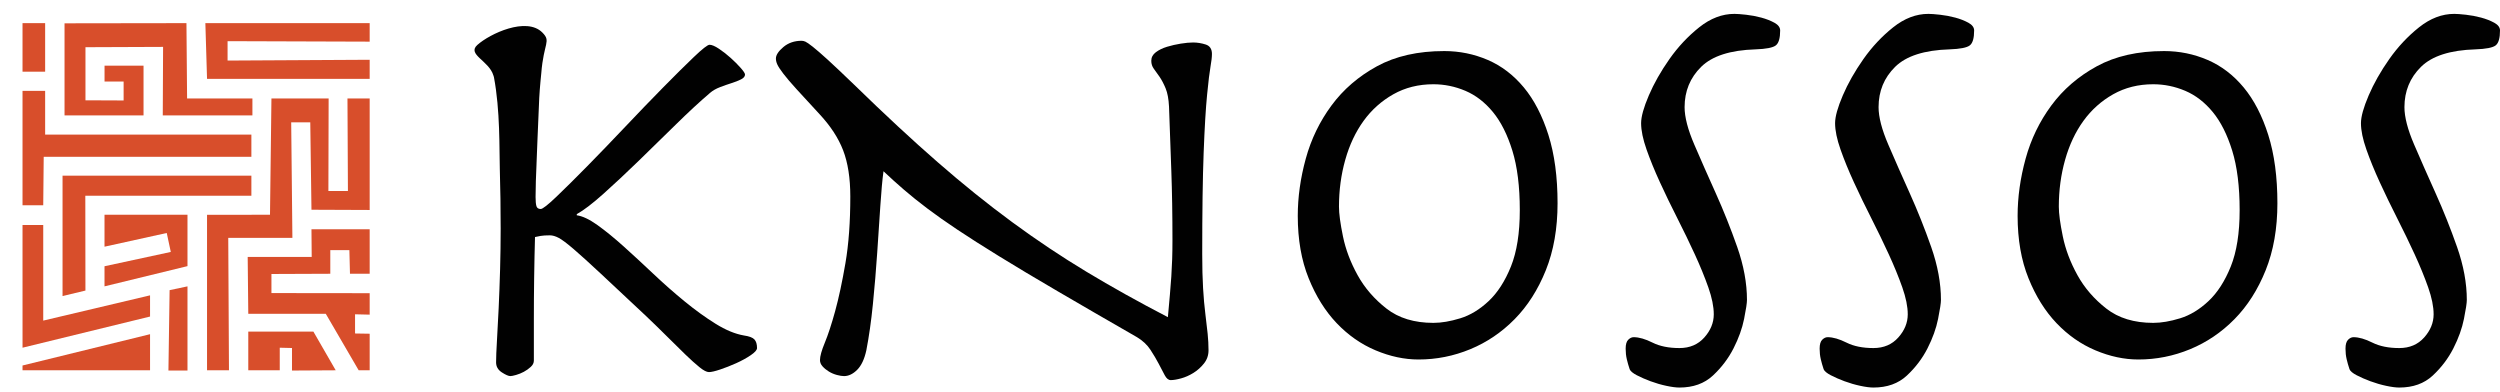
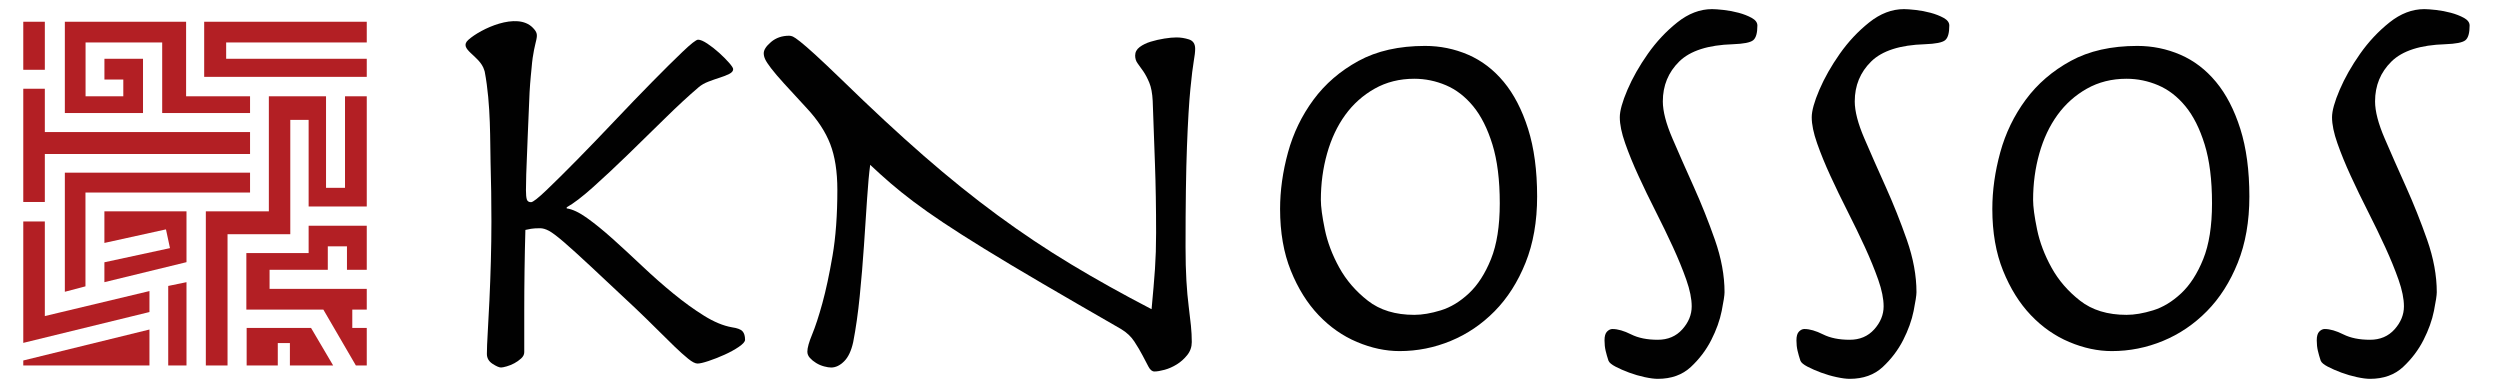
- <svg xmlns="http://www.w3.org/2000/svg" version="1.1" id="Layer_2" x="0px" y="0px" width="655.333px" height="102.587px" viewBox="0 0 655.333 102.587" enable-background="new 0 0 655.333 102.587" xml:space="preserve">
+ <svg xmlns="http://www.w3.org/2000/svg" version="1.1" id="Layer_2" x="0px" y="0px" width="662.333px" height="102.587px" viewBox="0 0 662.333 102.587" enable-background="new 0 0 662.333 102.587" xml:space="preserve">
  <g>
-     <polygon fill="#D84E2B" points="53.833,6.065 54.271,20.667 96.904,20.667 96.904,15.667 59.654,15.875 59.654,10.792    96.904,10.917 96.904,6.065  " />
-     <polygon fill="#D84E2B" points="44.151,97.131 49.146,97.131 49.146,75.063 44.458,76.06  " />
-     <polygon fill="#D84E2B" points="54.271,97.065 60.021,97.065 59.833,62.354 76.646,62.354 76.333,32.065 81.333,32.065    81.646,54.979 96.904,55.042 96.904,25.815 91.083,25.815 91.202,50.065 86.083,50.065 86.146,25.815 71.154,25.815 70.776,56.292    54.271,56.31  " />
-     <polygon fill="#D84E2B" points="5.904,97.065 39.333,97.065 39.333,87.604 5.904,95.808  " />
-     <polygon fill="#D84E2B" points="65.083,97.065 65.083,86.917 82.146,86.917 88,97.065 76.542,97.131 76.542,91.226 73.333,91.146    73.333,97.065  " />
-     <rect x="5.904" y="6.065" fill="#D84E2B" width="5.929" height="12.727" />
-     <polygon fill="#D84E2B" points="5.904,23.815 11.833,23.815 11.833,35.292 65.896,35.292 65.896,41.104 11.458,41.104    11.333,53.815 5.904,53.815  " />
-     <polygon fill="#D84E2B" points="5.904,58.979 11.333,58.979 11.333,84.042 39.333,77.417 39.333,82.976 5.907,91.146  " />
-     <polyline fill="#D84E2B" points="96.904,97.065 94.021,97.065 85.401,82.261 65.083,82.261 64.927,67.354 81.708,67.354    81.646,60.104 96.904,60.104 96.904,71.761 91.739,71.761 91.583,65.565 86.583,65.565 86.583,71.761 71.154,71.823 71.154,76.823    96.904,76.854 96.904,82.479 93.071,82.386 93.071,87.417 96.904,87.479  " />
-     <polygon fill="#D84E2B" points="16.396,77.604 22.396,76.167 22.364,51.315 65.896,51.315 65.896,46.042 16.396,46.042  " />
-     <polygon fill="#D84E2B" points="27.396,75.063 49.146,69.761 49.146,56.292 27.396,56.292 27.396,64.667 43.708,61.073    44.771,66.042 27.396,69.792  " />
-     <polygon fill="#D84E2B" points="27.404,21.375 27.404,17.209 37.625,17.209 37.625,30.25 16.917,30.25 16.917,6.112 48.875,6.065    49.042,25.815 66.166,25.815 66.166,30.25 42.667,30.25 42.75,12.292 22.404,12.375 22.404,26.292 32.404,26.334 32.404,21.375     " />
+     <polygon fill="#B31F24" points="54.095,5.761 54.095,20.362 97.167,20.362 97.167,15.571 59.917,15.571 59.917,11.248    97.167,11.248 97.167,5.761  " />
+     <polygon fill="#B31F24" points="44.567,96.826 49.408,96.826 49.408,74.758 44.567,75.755  " />
+     <polygon fill="#B31F24" points="54.532,96.826 60.282,96.826 60.282,62.05 76.907,62.05 76.907,31.761 81.767,31.761    81.767,54.706 97.167,54.706 97.167,25.511 91.405,25.511 91.405,49.761 86.376,49.761 86.376,25.511 71.228,25.511 71.228,55.991    54.532,55.991  " />
+     <polygon fill="#B31F24" points="6.167,96.826 39.595,96.826 39.595,87.3 6.167,95.503  " />
+     <polygon fill="#B31F24" points="65.345,96.826 65.345,86.878 82.407,86.878 88.263,96.826 76.804,96.826 76.804,90.881    73.595,90.881 73.595,96.826  " />
+     <polygon fill="#B31F24" points="6.167,23.511 11.876,23.511 11.876,34.987 66.247,34.987 66.247,40.8 11.876,40.8 11.876,53.511    6.167,53.511  " />
+     <polygon fill="#B31F24" points="6.167,58.675 11.876,58.675 11.876,83.737 39.595,77.112 39.595,82.671 6.167,90.841  " />
+     <polyline fill="#B31F24" points="97.167,96.826 94.282,96.826 85.663,82.017 65.267,82.017 65.267,67.05 81.767,67.05 81.767,59.8    97.167,59.8 97.167,71.472 91.923,71.472 91.923,65.261 86.845,65.261 86.845,71.472 71.417,71.472 71.417,76.534 97.167,76.534    97.167,82.017 93.333,82.017 93.333,86.878 97.167,86.878  " />
+     <polygon fill="#B31F24" points="17.179,77.3 22.642,75.862 22.642,51.011 66.247,51.011 66.247,45.737 17.179,45.737  " />
+     <polygon fill="#B31F24" points="27.658,74.758 49.408,69.456 49.408,55.991 27.658,55.991 27.658,64.362 43.97,60.769    45.033,65.737 27.658,69.487  " />
+     <rect x="6.167" y="5.761" fill="#B31F24" width="5.71" height="12.727" />
+     <polygon fill="#B31F24" points="27.667,21.071 27.667,15.571 37.887,15.571 37.887,29.946 17.179,29.946 17.179,5.761    49.304,5.761 49.304,25.511 66.247,25.511 66.247,29.946 42.97,29.946 42.97,11.248 22.667,11.248 22.667,25.511 32.667,25.511    32.667,21.071  " />
  </g>
  <g>
-     <path fill="#010101" d="M221.016,39.412c-1.252-3.248-3.326-6.424-6.225-9.525c-2.502-2.699-4.5-4.875-6-6.524   c-1.5-1.65-2.651-3-3.451-4.05c-0.801-1.051-1.326-1.85-1.574-2.4c-0.251-0.549-0.375-1.073-0.375-1.575   c0-0.899,0.648-1.898,1.949-3c1.299-1.099,2.9-1.649,4.801-1.649c0.3,0,0.623,0.074,0.975,0.225c0.35,0.15,0.998,0.6,1.95,1.35   c0.949,0.75,2.273,1.901,3.976,3.45c1.699,1.552,3.998,3.727,6.899,6.525c7.898,7.701,15.173,14.451,21.825,20.25   c6.648,5.801,13.174,11.051,19.574,15.75c6.398,4.701,12.875,9.025,19.426,12.975c6.549,3.951,13.674,7.926,21.375,11.924   c0.199-2.197,0.375-4.148,0.525-5.85c0.148-1.699,0.273-3.299,0.375-4.799c0.098-1.5,0.172-3.023,0.225-4.576   c0.049-1.549,0.074-3.225,0.074-5.025c0-6.6-0.1-12.648-0.299-18.149c-0.203-5.499-0.402-11.101-0.602-16.8   c-0.1-2-0.4-3.601-0.898-4.801c-0.502-1.199-1.027-2.198-1.576-3c-0.551-0.799-1.049-1.5-1.5-2.1c-0.449-0.6-0.674-1.299-0.674-2.1   c0-0.9,0.398-1.65,1.199-2.25c0.799-0.601,1.773-1.074,2.926-1.426c1.148-0.349,2.348-0.623,3.6-0.824   c1.248-0.199,2.324-0.301,3.225-0.301c1.1,0,2.199,0.176,3.301,0.525c1.098,0.352,1.648,1.177,1.648,2.475   c0,0.802-0.125,1.901-0.375,3.301c-0.25,1.401-0.551,3.876-0.898,7.425c-0.352,3.551-0.652,8.602-0.9,15.149   c-0.252,6.551-0.375,15.427-0.375,26.625c0,3.402,0.074,6.375,0.225,8.926s0.35,4.801,0.6,6.75c0.248,1.949,0.451,3.676,0.6,5.176   c0.15,1.5,0.227,2.949,0.227,4.35c0,1.301-0.402,2.451-1.201,3.449c-0.801,1.002-1.725,1.826-2.775,2.475   c-1.049,0.65-2.125,1.125-3.225,1.426c-1.102,0.301-2.002,0.449-2.699,0.449c-0.6,0-1.125-0.426-1.576-1.273   c-0.449-0.85-0.975-1.85-1.574-3c-0.6-1.148-1.326-2.375-2.176-3.676c-0.85-1.299-2.023-2.4-3.523-3.301   c-8.002-4.598-14.951-8.625-20.851-12.074c-5.901-3.449-11.001-6.5-15.3-9.15c-4.301-2.648-7.95-4.973-10.95-6.975   c-3-2-5.625-3.848-7.875-5.551c-2.25-1.699-4.274-3.323-6.075-4.875c-1.8-1.549-3.6-3.173-5.4-4.875   c-0.299,2.201-0.576,5.201-0.824,9c-0.251,3.803-0.525,7.928-0.825,12.375c-0.3,4.451-0.675,8.926-1.125,13.426   s-1.026,8.551-1.726,12.15c-0.501,2.301-1.301,4-2.399,5.1c-1.102,1.1-2.25,1.65-3.45,1.65c-0.502,0-1.125-0.102-1.875-0.301   c-0.75-0.201-1.451-0.502-2.1-0.9c-0.652-0.398-1.2-0.848-1.65-1.35c-0.449-0.498-0.675-1.049-0.675-1.65   c0-0.998,0.425-2.523,1.274-4.574c0.85-2.049,1.749-4.801,2.701-8.25c0.949-3.449,1.849-7.65,2.699-12.6   c0.849-4.951,1.275-10.775,1.275-17.475C222.891,46.687,222.265,42.663,221.016,39.412z" />
-     <path fill="#010101" d="M342.289,41.586c1.399-5.1,3.649-9.75,6.75-13.95c3.099-4.199,7.073-7.624,11.925-10.274   c4.85-2.648,10.726-3.976,17.625-3.976c3.999,0,7.801,0.776,11.4,2.325c3.6,1.552,6.75,3.952,9.45,7.2   c2.7,3.251,4.849,7.401,6.45,12.45c1.598,5.051,2.399,11.024,2.399,17.925c0,6.599-1.026,12.451-3.075,17.55   c-2.051,5.1-4.776,9.375-8.175,12.824c-3.4,3.451-7.274,6.076-11.625,7.875c-4.35,1.801-8.876,2.701-13.575,2.701   c-3.7,0-7.45-0.801-11.25-2.4c-3.801-1.6-7.199-3.975-10.199-7.125s-5.452-7.074-7.351-11.775c-1.9-4.699-2.85-10.148-2.85-16.35   C340.189,51.688,340.888,46.687,342.289,41.586z M352.039,61.987c0.698,3.4,1.974,6.775,3.825,10.125   c1.85,3.352,4.373,6.275,7.575,8.773c3.199,2.502,7.298,3.75,12.3,3.75c2.1,0,4.448-0.398,7.05-1.199   c2.6-0.799,5.074-2.299,7.425-4.5c2.349-2.199,4.299-5.225,5.851-9.074c1.549-3.85,2.325-8.775,2.325-14.775   c0-6.2-0.652-11.4-1.95-15.6c-1.301-4.2-3-7.575-5.101-10.125c-2.1-2.55-4.5-4.399-7.199-5.55c-2.7-1.148-5.501-1.726-8.4-1.726   c-3.9,0-7.401,0.877-10.5,2.625c-3.101,1.751-5.7,4.076-7.8,6.976c-2.101,2.901-3.701,6.3-4.8,10.199   c-1.102,3.9-1.65,8.002-1.65,12.3C350.989,55.987,351.339,58.589,352.039,61.987z" />
-     <path fill="#010101" d="M426.813,89.062c0.45-0.449,0.923-0.676,1.425-0.676c1.399,0,3.049,0.477,4.95,1.426   c1.898,0.951,4.249,1.426,7.05,1.426c2.7,0,4.875-0.924,6.525-2.775c1.649-1.85,2.475-3.875,2.475-6.076   c0-1.998-0.476-4.35-1.425-7.049c-0.952-2.701-2.126-5.574-3.525-8.625c-1.401-3.049-2.925-6.199-4.575-9.451   c-1.649-3.248-3.176-6.398-4.574-9.449c-1.402-3.05-2.576-5.926-3.525-8.625c-0.951-2.7-1.425-5-1.425-6.9   c0-1.699,0.675-4.125,2.024-7.275c1.351-3.149,3.15-6.323,5.4-9.524c2.25-3.199,4.85-5.975,7.8-8.325   c2.948-2.349,6.023-3.525,9.226-3.525c0.698,0,1.725,0.075,3.074,0.225c1.351,0.15,2.675,0.4,3.976,0.75   c1.298,0.352,2.449,0.801,3.45,1.35c0.998,0.551,1.5,1.226,1.5,2.025c0,2.001-0.375,3.3-1.125,3.899   c-0.75,0.601-2.527,0.952-5.325,1.051c-6.601,0.201-11.351,1.725-14.25,4.574c-2.901,2.851-4.351,6.375-4.351,10.575   c0,2.602,0.849,5.876,2.551,9.825c1.699,3.951,3.574,8.201,5.625,12.75c2.048,4.552,3.923,9.251,5.625,14.099   c1.699,4.852,2.55,9.477,2.55,13.875c0,0.803-0.251,2.453-0.75,4.951c-0.502,2.5-1.425,5.076-2.775,7.725   c-1.35,2.65-3.149,5.025-5.399,7.125s-5.176,3.15-8.775,3.15c-0.9,0-2.051-0.15-3.45-0.451c-1.401-0.299-2.774-0.699-4.125-1.199   c-1.35-0.502-2.55-1.027-3.6-1.574c-1.05-0.551-1.676-1.074-1.875-1.576c-0.3-0.9-0.551-1.773-0.75-2.625   c-0.202-0.848-0.3-1.773-0.3-2.775C426.138,90.288,426.362,89.511,426.813,89.062z" />
-     <path fill="#010101" d="M477.661,89.062c0.45-0.449,0.923-0.676,1.425-0.676c1.399,0,3.049,0.477,4.95,1.426   c1.898,0.951,4.249,1.426,7.05,1.426c2.7,0,4.875-0.924,6.525-2.775c1.649-1.85,2.475-3.875,2.475-6.076   c0-1.998-0.476-4.35-1.425-7.049c-0.952-2.701-2.126-5.574-3.525-8.625c-1.401-3.049-2.925-6.199-4.575-9.451   c-1.649-3.248-3.176-6.398-4.574-9.449c-1.402-3.05-2.576-5.926-3.525-8.625c-0.951-2.7-1.425-5-1.425-6.9   c0-1.699,0.675-4.125,2.024-7.275c1.351-3.149,3.15-6.323,5.4-9.524c2.25-3.199,4.85-5.975,7.8-8.325   c2.948-2.349,6.023-3.525,9.226-3.525c0.698,0,1.725,0.075,3.074,0.225c1.351,0.15,2.675,0.4,3.976,0.75   c1.298,0.352,2.449,0.801,3.45,1.35c0.998,0.551,1.5,1.226,1.5,2.025c0,2.001-0.375,3.3-1.125,3.899   c-0.75,0.601-2.527,0.952-5.325,1.051c-6.601,0.201-11.351,1.725-14.25,4.574c-2.901,2.851-4.351,6.375-4.351,10.575   c0,2.602,0.849,5.876,2.551,9.825c1.699,3.951,3.574,8.201,5.625,12.75c2.048,4.552,3.923,9.251,5.625,14.099   c1.699,4.852,2.55,9.477,2.55,13.875c0,0.803-0.251,2.453-0.75,4.951c-0.502,2.5-1.425,5.076-2.775,7.725   c-1.35,2.65-3.149,5.025-5.399,7.125s-5.176,3.15-8.775,3.15c-0.9,0-2.051-0.15-3.45-0.451c-1.401-0.299-2.774-0.699-4.125-1.199   c-1.35-0.502-2.55-1.027-3.6-1.574c-1.05-0.551-1.676-1.074-1.875-1.576c-0.3-0.9-0.551-1.773-0.75-2.625   c-0.202-0.848-0.3-1.773-0.3-2.775C476.986,90.288,477.211,89.511,477.661,89.062z" />
-     <path fill="#010101" d="M530.984,41.586c1.399-5.1,3.649-9.75,6.75-13.95c3.099-4.199,7.073-7.624,11.925-10.274   c4.85-2.648,10.726-3.976,17.625-3.976c3.999,0,7.801,0.776,11.4,2.325c3.6,1.552,6.75,3.952,9.45,7.2   c2.7,3.251,4.849,7.401,6.45,12.45c1.598,5.051,2.399,11.024,2.399,17.925c0,6.599-1.026,12.451-3.075,17.55   c-2.051,5.1-4.776,9.375-8.175,12.824c-3.4,3.451-7.274,6.076-11.625,7.875c-4.35,1.801-8.876,2.701-13.575,2.701   c-3.7,0-7.45-0.801-11.25-2.4c-3.801-1.6-7.199-3.975-10.199-7.125s-5.452-7.074-7.351-11.775c-1.9-4.699-2.85-10.148-2.85-16.35   C528.885,51.688,529.583,46.687,530.984,41.586z M540.734,61.987c0.698,3.4,1.974,6.775,3.825,10.125   c1.85,3.352,4.373,6.275,7.575,8.773c3.199,2.502,7.298,3.75,12.3,3.75c2.1,0,4.448-0.398,7.05-1.199   c2.6-0.799,5.074-2.299,7.425-4.5c2.349-2.199,4.299-5.225,5.851-9.074c1.549-3.85,2.325-8.775,2.325-14.775   c0-6.2-0.652-11.4-1.95-15.6c-1.301-4.2-3-7.575-5.101-10.125c-2.1-2.55-4.5-4.399-7.199-5.55c-2.7-1.148-5.501-1.726-8.4-1.726   c-3.9,0-7.401,0.877-10.5,2.625c-3.101,1.751-5.7,4.076-7.8,6.976c-2.101,2.901-3.701,6.3-4.8,10.199   c-1.102,3.9-1.65,8.002-1.65,12.3C539.685,55.987,540.034,58.589,540.734,61.987z" />
-     <path fill="#010101" d="M615.508,89.062c0.45-0.449,0.923-0.676,1.425-0.676c1.399,0,3.049,0.477,4.95,1.426   c1.898,0.951,4.249,1.426,7.05,1.426c2.7,0,4.875-0.924,6.525-2.775c1.649-1.85,2.475-3.875,2.475-6.076   c0-1.998-0.476-4.35-1.425-7.049c-0.952-2.701-2.126-5.574-3.525-8.625c-1.401-3.049-2.925-6.199-4.575-9.451   c-1.649-3.248-3.176-6.398-4.574-9.449c-1.402-3.05-2.576-5.926-3.525-8.625c-0.951-2.7-1.425-5-1.425-6.9   c0-1.699,0.675-4.125,2.024-7.275c1.351-3.149,3.15-6.323,5.4-9.524c2.25-3.199,4.85-5.975,7.8-8.325   c2.948-2.349,6.023-3.525,9.226-3.525c0.698,0,1.725,0.075,3.074,0.225c1.351,0.15,2.675,0.4,3.976,0.75   c1.298,0.352,2.449,0.801,3.45,1.35c0.998,0.551,1.5,1.226,1.5,2.025c0,2.001-0.375,3.3-1.125,3.899   c-0.75,0.601-2.527,0.952-5.325,1.051c-6.601,0.201-11.351,1.725-14.25,4.574c-2.901,2.851-4.351,6.375-4.351,10.575   c0,2.602,0.849,5.876,2.551,9.825c1.699,3.951,3.574,8.201,5.625,12.75c2.048,4.552,3.923,9.251,5.625,14.099   c1.699,4.852,2.55,9.477,2.55,13.875c0,0.803-0.251,2.453-0.75,4.951c-0.502,2.5-1.425,5.076-2.775,7.725   c-1.35,2.65-3.149,5.025-5.399,7.125s-5.176,3.15-8.775,3.15c-0.9,0-2.051-0.15-3.45-0.451c-1.401-0.299-2.774-0.699-4.125-1.199   c-1.35-0.502-2.55-1.027-3.6-1.574c-1.05-0.551-1.676-1.074-1.875-1.576c-0.3-0.9-0.551-1.773-0.75-2.625   c-0.202-0.848-0.3-1.773-0.3-2.775C614.833,90.288,615.058,89.511,615.508,89.062z" />
-     <path fill="#010101" d="M197.767,88.987c-0.45-0.5-1.376-0.85-2.775-1.051c-2.302-0.398-4.776-1.426-7.425-3.074   c-2.65-1.65-5.351-3.602-8.1-5.852c-2.752-2.25-5.501-4.672-8.25-7.273c-2.752-2.6-5.352-5-7.801-7.201   c-2.451-2.197-4.725-4.049-6.824-5.549c-2.101-1.5-3.9-2.35-5.4-2.551v-0.301c1.8-0.998,4.125-2.774,6.975-5.324   c2.851-2.551,5.899-5.4,9.15-8.551c3.248-3.149,6.525-6.349,9.825-9.6c3.3-3.248,6.3-6.023,9-8.325   c0.698-0.6,1.575-1.099,2.625-1.5c1.05-0.398,2.048-0.75,3-1.05c0.949-0.3,1.774-0.623,2.475-0.975   c0.698-0.35,1.05-0.773,1.05-1.275c0-0.3-0.375-0.874-1.125-1.725c-0.75-0.849-1.626-1.726-2.625-2.625   c-1-0.9-2.024-1.699-3.074-2.4c-1.051-0.698-1.875-1.05-2.476-1.05c-0.501,0-1.875,1.075-4.125,3.225   c-2.25,2.151-4.927,4.8-8.024,7.95c-3.102,3.15-6.427,6.6-9.976,10.35c-3.551,3.75-6.876,7.2-9.975,10.351   c-3.101,3.149-5.775,5.801-8.025,7.95c-2.25,2.152-3.626,3.224-4.125,3.224c-0.6,0-0.975-0.248-1.125-0.75   c-0.149-0.499-0.225-1.298-0.225-2.4c0-1.298,0.023-2.699,0.075-4.199c0.049-1.5,0.734-18.891,0.885-21.74   c0.149-2.85,0.525-6.373,0.534-6.479c0.642-8.125,2.638-8.313,0.285-10.688c-4.166-4.206-13.761,0.313-17.04,3.25   c-2.795,2.502,3.065,4.125,4.206,8l0.134,0.422c1.666,8.75,1.396,18.886,1.546,24.084c0.149,5.201,0.225,10.402,0.225,15.599   c0,3.502-0.052,7.051-0.149,10.65c-0.102,3.6-0.226,7.002-0.375,10.201c-0.15,3.201-0.301,6.051-0.45,8.549   c-0.15,2.502-0.226,4.402-0.226,5.701c0,1.102,0.5,1.975,1.5,2.625c0.999,0.648,1.749,0.975,2.25,0.975   c0.301,0,0.8-0.102,1.5-0.301c0.699-0.201,1.374-0.475,2.025-0.824c0.649-0.35,1.249-0.773,1.8-1.275   c0.549-0.5,0.825-1.051,0.825-1.65V83.587c0-3.5,0.023-7.051,0.075-10.65c0.049-3.6,0.124-7.199,0.225-10.801   c0.398-0.098,0.9-0.199,1.5-0.299c0.601-0.1,1.399-0.15,2.4-0.15c0.698,0,1.474,0.225,2.325,0.676   c0.848,0.449,2.148,1.424,3.899,2.924c1.749,1.5,4.125,3.652,7.125,6.451c3,2.801,6.949,6.5,11.851,11.1   c1.999,1.9,3.874,3.727,5.625,5.475c1.748,1.75,3.323,3.301,4.725,4.65c1.399,1.35,2.625,2.451,3.675,3.299   c1.05,0.852,1.875,1.275,2.476,1.275c0.6,0,1.574-0.225,2.925-0.674c1.35-0.451,2.749-1,4.2-1.65c1.448-0.65,2.723-1.35,3.824-2.1   c1.1-0.75,1.65-1.375,1.65-1.875C198.441,90.237,198.217,89.487,197.767,88.987z" />
+     <path fill="#010101" d="M219.965,38.19c-1.252-3.249-3.326-6.424-6.225-9.525c-2.502-2.7-4.5-4.875-6-6.525   c-1.5-1.65-2.65-3-3.451-4.05c-0.801-1.05-1.326-1.849-1.574-2.4c-0.25-0.548-0.375-1.073-0.375-1.575c0-0.9,0.648-1.898,1.949-3   c1.299-1.099,2.9-1.65,4.801-1.65c0.301,0,0.623,0.075,0.975,0.225c0.35,0.15,0.998,0.6,1.951,1.35   c0.949,0.75,2.273,1.901,3.975,3.45c1.699,1.552,3.998,3.727,6.9,6.525c7.898,7.701,15.172,14.451,21.824,20.25   c6.648,5.801,13.174,11.051,19.574,15.75c6.398,4.701,12.875,9.025,19.426,12.975c6.549,3.952,13.674,7.927,21.375,11.925   c0.199-2.198,0.375-4.148,0.525-5.85c0.148-1.699,0.273-3.3,0.375-4.8c0.098-1.5,0.172-3.023,0.225-4.575   c0.049-1.549,0.074-3.225,0.074-5.025c0-6.6-0.1-12.649-0.299-18.149c-0.203-5.499-0.402-11.1-0.602-16.8   c-0.1-1.999-0.4-3.6-0.898-4.8c-0.502-1.2-1.027-2.199-1.576-3c-0.551-0.799-1.049-1.5-1.5-2.1c-0.449-0.6-0.674-1.298-0.674-2.1   c0-0.9,0.398-1.65,1.199-2.25c0.799-0.6,1.773-1.073,2.926-1.425c1.148-0.349,2.348-0.624,3.6-0.825   c1.248-0.199,2.324-0.3,3.225-0.3c1.1,0,2.199,0.176,3.301,0.525c1.098,0.352,1.648,1.177,1.648,2.475   c0,0.801-0.125,1.901-0.375,3.3c-0.25,1.402-0.551,3.876-0.898,7.425c-0.352,3.551-0.652,8.602-0.9,15.15   c-0.252,6.551-0.375,15.426-0.375,26.625c0,3.401,0.074,6.375,0.225,8.926c0.15,2.55,0.35,4.8,0.6,6.75   c0.248,1.949,0.451,3.675,0.6,5.175c0.15,1.5,0.227,2.95,0.227,4.35c0,1.301-0.402,2.452-1.201,3.45   c-0.801,1.001-1.725,1.826-2.775,2.475c-1.049,0.649-2.125,1.125-3.225,1.426c-1.102,0.3-2.002,0.449-2.699,0.449   c-0.6,0-1.125-0.426-1.576-1.274c-0.449-0.849-0.975-1.85-1.574-3c-0.6-1.148-1.326-2.374-2.176-3.675   c-0.85-1.299-2.023-2.4-3.523-3.301c-8.002-4.598-14.951-8.625-20.85-12.074c-5.902-3.45-11.002-6.5-15.301-9.15   c-4.301-2.648-7.949-4.974-10.949-6.975c-3-2-5.625-3.849-7.875-5.55c-2.25-1.699-4.275-3.324-6.076-4.875   c-1.799-1.549-3.6-3.173-5.4-4.875c-0.299,2.201-0.576,5.201-0.824,9c-0.25,3.801-0.525,7.926-0.824,12.375   c-0.301,4.451-0.676,8.926-1.125,13.426c-0.451,4.5-1.027,8.55-1.727,12.149c-0.5,2.302-1.301,4.001-2.398,5.101   c-1.102,1.099-2.25,1.649-3.451,1.649c-0.502,0-1.125-0.101-1.875-0.3c-0.75-0.201-1.451-0.502-2.1-0.9   c-0.652-0.398-1.199-0.848-1.65-1.35c-0.449-0.499-0.674-1.05-0.674-1.65c0-0.998,0.424-2.523,1.273-4.574   c0.85-2.049,1.75-4.801,2.701-8.25c0.949-3.45,1.85-7.65,2.699-12.601s1.275-10.774,1.275-17.475   C221.84,45.465,221.215,41.441,219.965,38.19z" />
+     <path fill="#010101" d="M341.238,40.365c1.4-5.1,3.65-9.75,6.75-13.95c3.1-4.2,7.074-7.625,11.926-10.275   c4.85-2.648,10.725-3.975,17.625-3.975c3.998,0,7.801,0.776,11.4,2.325c3.6,1.552,6.75,3.952,9.449,7.2   c2.701,3.251,4.85,7.401,6.451,12.45c1.598,5.051,2.398,11.025,2.398,17.925c0,6.6-1.025,12.45-3.074,17.55   c-2.051,5.101-4.777,9.375-8.176,12.825c-3.4,3.45-7.273,6.075-11.625,7.875c-4.35,1.8-8.875,2.7-13.574,2.7   c-3.701,0-7.451-0.8-11.25-2.4c-3.801-1.599-7.199-3.975-10.199-7.125c-3-3.149-5.453-7.073-7.352-11.774   c-1.9-4.699-2.85-10.148-2.85-16.351C339.139,50.467,339.838,45.465,341.238,40.365z M350.988,60.766   c0.699,3.4,1.975,6.775,3.826,10.125c1.85,3.352,4.373,6.276,7.574,8.774c3.199,2.501,7.299,3.75,12.301,3.75   c2.1,0,4.447-0.398,7.049-1.199c2.6-0.8,5.074-2.3,7.426-4.5c2.348-2.199,4.299-5.225,5.85-9.075   c1.549-3.849,2.326-8.775,2.326-14.775c0-6.199-0.652-11.4-1.951-15.6c-1.301-4.2-3-7.575-5.1-10.125   c-2.1-2.55-4.5-4.399-7.199-5.55c-2.701-1.148-5.502-1.725-8.4-1.725c-3.9,0-7.402,0.877-10.5,2.625   c-3.102,1.751-5.701,4.076-7.801,6.975c-2.1,2.902-3.701,6.3-4.799,10.2c-1.102,3.9-1.65,8.001-1.65,12.3   C349.939,54.766,350.289,57.367,350.988,60.766z" />
+     <path fill="#010101" d="M425.762,87.841c0.451-0.45,0.924-0.676,1.426-0.676c1.398,0,3.049,0.477,4.949,1.426   c1.898,0.951,4.25,1.425,7.051,1.425c2.699,0,4.875-0.924,6.525-2.775c1.648-1.849,2.475-3.874,2.475-6.075   c0-1.999-0.477-4.35-1.426-7.05c-0.951-2.7-2.125-5.573-3.525-8.625c-1.4-3.049-2.924-6.199-4.574-9.45   c-1.65-3.248-3.176-6.398-4.574-9.45c-1.402-3.049-2.576-5.925-3.525-8.625c-0.951-2.7-1.426-4.999-1.426-6.9   c0-1.699,0.676-4.125,2.025-7.275s3.15-6.324,5.4-9.525c2.25-3.199,4.85-5.975,7.799-8.325c2.949-2.349,6.023-3.525,9.227-3.525   c0.697,0,1.725,0.075,3.074,0.225c1.35,0.15,2.674,0.4,3.975,0.75c1.299,0.352,2.449,0.801,3.451,1.35   c0.998,0.551,1.5,1.226,1.5,2.025c0,2.001-0.375,3.3-1.125,3.9s-2.527,0.952-5.326,1.05c-6.6,0.202-11.35,1.725-14.25,4.575   s-4.35,6.375-4.35,10.575c0,2.602,0.848,5.876,2.551,9.825c1.699,3.952,3.574,8.201,5.625,12.75   c2.047,4.552,3.922,9.251,5.625,14.1c1.699,4.852,2.549,9.477,2.549,13.875c0,0.802-0.25,2.452-0.75,4.95   c-0.502,2.501-1.424,5.077-2.775,7.726c-1.35,2.65-3.148,5.024-5.398,7.125c-2.25,2.1-5.176,3.149-8.775,3.149   c-0.9,0-2.051-0.149-3.451-0.45c-1.4-0.3-2.773-0.7-4.125-1.199c-1.35-0.502-2.549-1.027-3.6-1.575   c-1.049-0.551-1.676-1.073-1.875-1.575c-0.299-0.9-0.551-1.774-0.75-2.625c-0.201-0.849-0.299-1.774-0.299-2.775   C425.088,89.066,425.313,88.29,425.762,87.841z" />
+     <path fill="#010101" d="M476.611,87.841c0.449-0.45,0.922-0.676,1.424-0.676c1.4,0,3.049,0.477,4.951,1.426   c1.898,0.951,4.248,1.425,7.049,1.425c2.701,0,4.875-0.924,6.525-2.775c1.65-1.849,2.475-3.874,2.475-6.075   c0-1.999-0.475-4.35-1.424-7.05c-0.953-2.7-2.127-5.573-3.525-8.625c-1.402-3.049-2.926-6.199-4.576-9.45   c-1.648-3.248-3.176-6.398-4.574-9.45c-1.402-3.049-2.576-5.925-3.525-8.625c-0.951-2.7-1.424-4.999-1.424-6.9   c0-1.699,0.674-4.125,2.023-7.275c1.352-3.15,3.15-6.324,5.4-9.525c2.25-3.199,4.85-5.975,7.801-8.325   c2.947-2.349,6.023-3.525,9.225-3.525c0.699,0,1.725,0.075,3.074,0.225c1.352,0.15,2.676,0.4,3.977,0.75   c1.297,0.352,2.449,0.801,3.449,1.35c0.998,0.551,1.5,1.226,1.5,2.025c0,2.001-0.375,3.3-1.125,3.9s-2.527,0.952-5.324,1.05   c-6.602,0.202-11.352,1.725-14.25,4.575c-2.902,2.85-4.352,6.375-4.352,10.575c0,2.602,0.85,5.876,2.551,9.825   c1.699,3.952,3.574,8.201,5.625,12.75c2.049,4.552,3.924,9.251,5.625,14.1c1.699,4.852,2.551,9.477,2.551,13.875   c0,0.802-0.252,2.452-0.75,4.95c-0.502,2.501-1.426,5.077-2.775,7.726c-1.35,2.65-3.15,5.024-5.4,7.125   c-2.25,2.1-5.176,3.149-8.775,3.149c-0.9,0-2.051-0.149-3.449-0.45c-1.402-0.3-2.775-0.7-4.125-1.199   c-1.35-0.502-2.551-1.027-3.6-1.575c-1.051-0.551-1.676-1.073-1.875-1.575c-0.301-0.9-0.551-1.774-0.75-2.625   c-0.203-0.849-0.301-1.774-0.301-2.775C475.936,89.066,476.16,88.29,476.611,87.841z" />
+     <path fill="#010101" d="M529.934,40.365c1.4-5.1,3.65-9.75,6.75-13.95c3.1-4.2,7.074-7.625,11.926-10.275   c4.85-2.648,10.725-3.975,17.625-3.975c3.998,0,7.801,0.776,11.4,2.325c3.6,1.552,6.75,3.952,9.449,7.2   c2.701,3.251,4.85,7.401,6.451,12.45c1.598,5.051,2.398,11.025,2.398,17.925c0,6.6-1.025,12.45-3.074,17.55   c-2.051,5.101-4.777,9.375-8.176,12.825c-3.4,3.45-7.273,6.075-11.625,7.875c-4.35,1.8-8.875,2.7-13.574,2.7   c-3.701,0-7.451-0.8-11.25-2.4c-3.801-1.599-7.199-3.975-10.199-7.125c-3-3.149-5.453-7.073-7.352-11.774   c-1.9-4.699-2.85-10.148-2.85-16.351C527.834,50.467,528.533,45.465,529.934,40.365z M539.684,60.766   c0.699,3.4,1.975,6.775,3.826,10.125c1.85,3.352,4.373,6.276,7.574,8.774c3.199,2.501,7.299,3.75,12.301,3.75   c2.1,0,4.447-0.398,7.049-1.199c2.6-0.8,5.074-2.3,7.426-4.5c2.348-2.199,4.299-5.225,5.85-9.075   c1.549-3.849,2.326-8.775,2.326-14.775c0-6.199-0.652-11.4-1.951-15.6c-1.301-4.2-3-7.575-5.1-10.125   c-2.1-2.55-4.5-4.399-7.199-5.55c-2.701-1.148-5.502-1.725-8.4-1.725c-3.9,0-7.402,0.877-10.5,2.625   c-3.102,1.751-5.701,4.076-7.801,6.975c-2.1,2.902-3.701,6.3-4.799,10.2c-1.102,3.9-1.65,8.001-1.65,12.3   C538.635,54.766,538.984,57.367,539.684,60.766z" />
+     <path fill="#010101" d="M614.457,87.841c0.451-0.45,0.924-0.676,1.426-0.676c1.398,0,3.049,0.477,4.949,1.426   c1.898,0.951,4.25,1.425,7.051,1.425c2.699,0,4.875-0.924,6.525-2.775c1.648-1.849,2.475-3.874,2.475-6.075   c0-1.999-0.477-4.35-1.426-7.05c-0.951-2.7-2.125-5.573-3.525-8.625c-1.4-3.049-2.924-6.199-4.574-9.45   c-1.65-3.248-3.176-6.398-4.574-9.45c-1.402-3.049-2.576-5.925-3.525-8.625c-0.951-2.7-1.426-4.999-1.426-6.9   c0-1.699,0.676-4.125,2.025-7.275s3.15-6.324,5.4-9.525c2.25-3.199,4.85-5.975,7.799-8.325c2.949-2.349,6.023-3.525,9.227-3.525   c0.697,0,1.725,0.075,3.074,0.225c1.35,0.15,2.674,0.4,3.975,0.75c1.299,0.352,2.449,0.801,3.451,1.35   c0.998,0.551,1.5,1.226,1.5,2.025c0,2.001-0.375,3.3-1.125,3.9s-2.527,0.952-5.326,1.05c-6.6,0.202-11.35,1.725-14.25,4.575   s-4.35,6.375-4.35,10.575c0,2.602,0.848,5.876,2.551,9.825c1.699,3.952,3.574,8.201,5.625,12.75   c2.047,4.552,3.922,9.251,5.625,14.1c1.699,4.852,2.549,9.477,2.549,13.875c0,0.802-0.25,2.452-0.75,4.95   c-0.502,2.501-1.424,5.077-2.775,7.726c-1.35,2.65-3.148,5.024-5.398,7.125c-2.25,2.1-5.176,3.149-8.775,3.149   c-0.9,0-2.051-0.149-3.451-0.45c-1.4-0.3-2.773-0.7-4.125-1.199c-1.35-0.502-2.549-1.027-3.6-1.575   c-1.049-0.551-1.676-1.073-1.875-1.575c-0.299-0.9-0.551-1.774-0.75-2.625c-0.201-0.849-0.299-1.774-0.299-2.775   C613.783,89.066,614.008,88.29,614.457,87.841z" />
+     <path fill="#010101" d="M196.717,87.766c-0.451-0.499-1.377-0.849-2.775-1.05c-2.303-0.398-4.777-1.426-7.426-3.075   c-2.65-1.65-5.35-3.601-8.1-5.851c-2.752-2.25-5.5-4.673-8.25-7.274c-2.752-2.6-5.351-4.999-7.8-7.2   c-2.452-2.198-4.726-4.05-6.825-5.55s-3.9-2.349-5.4-2.55v-0.301c1.801-0.998,4.125-2.774,6.976-5.325   c2.851-2.55,5.899-5.4,9.149-8.55c3.249-3.15,6.525-6.349,9.826-9.6c3.299-3.249,6.299-6.023,9-8.325   c0.697-0.6,1.574-1.099,2.625-1.5c1.049-0.398,2.047-0.75,3-1.05c0.949-0.3,1.773-0.624,2.475-0.975   c0.697-0.349,1.049-0.773,1.049-1.275c0-0.3-0.375-0.874-1.125-1.725c-0.75-0.848-1.625-1.725-2.625-2.625s-2.023-1.699-3.074-2.4   c-1.051-0.698-1.875-1.05-2.475-1.05c-0.502,0-1.875,1.076-4.125,3.225c-2.25,2.152-4.927,4.8-8.025,7.95   c-3.101,3.15-6.426,6.6-9.975,10.35c-3.551,3.75-6.877,7.2-9.975,10.35c-3.102,3.15-5.775,5.801-8.025,7.95   c-2.25,2.152-3.626,3.225-4.125,3.225c-0.6,0-0.975-0.249-1.125-0.75c-0.15-0.499-0.225-1.298-0.225-2.4   c0-1.298,0.023-2.7,0.074-4.2c0.049-1.5,0.734-18.89,0.885-21.74c0.15-2.85,0.526-6.373,0.535-6.479   c0.642-8.125,2.638-8.313,0.285-10.688c-4.166-4.205-13.761,0.313-17.041,3.25c-2.795,2.503,3.066,4.125,4.207,8l0.133,0.422   c1.667,8.75,1.396,18.886,1.547,24.084c0.149,5.201,0.225,10.401,0.225,15.6c0,3.502-0.052,7.051-0.15,10.65   c-0.101,3.6-0.225,7.001-0.375,10.2c-0.15,3.201-0.3,6.052-0.449,8.55c-0.15,2.501-0.226,4.401-0.226,5.7   c0,1.102,0.499,1.976,1.5,2.625c0.999,0.649,1.749,0.975,2.25,0.975c0.3,0,0.8-0.101,1.5-0.3c0.698-0.201,1.374-0.476,2.024-0.825   c0.65-0.349,1.25-0.773,1.801-1.274c0.549-0.5,0.824-1.051,0.824-1.65v-10.95c0-3.499,0.023-7.05,0.076-10.649   c0.049-3.601,0.123-7.2,0.225-10.801c0.398-0.098,0.9-0.199,1.5-0.3c0.6-0.099,1.398-0.149,2.4-0.149   c0.697,0,1.474,0.225,2.324,0.675c0.849,0.45,2.149,1.425,3.9,2.925c1.748,1.5,4.125,3.651,7.125,6.45   c3,2.801,6.949,6.501,11.85,11.1c2,1.901,3.875,3.727,5.625,5.476c1.748,1.75,3.324,3.3,4.725,4.649   c1.4,1.351,2.625,2.452,3.676,3.3c1.049,0.852,1.875,1.275,2.475,1.275s1.574-0.225,2.926-0.675c1.35-0.45,2.748-0.999,4.199-1.65   c1.449-0.649,2.723-1.35,3.824-2.1c1.1-0.75,1.65-1.374,1.65-1.875C197.391,89.017,197.166,88.267,196.717,87.766z" />
  </g>
</svg>
